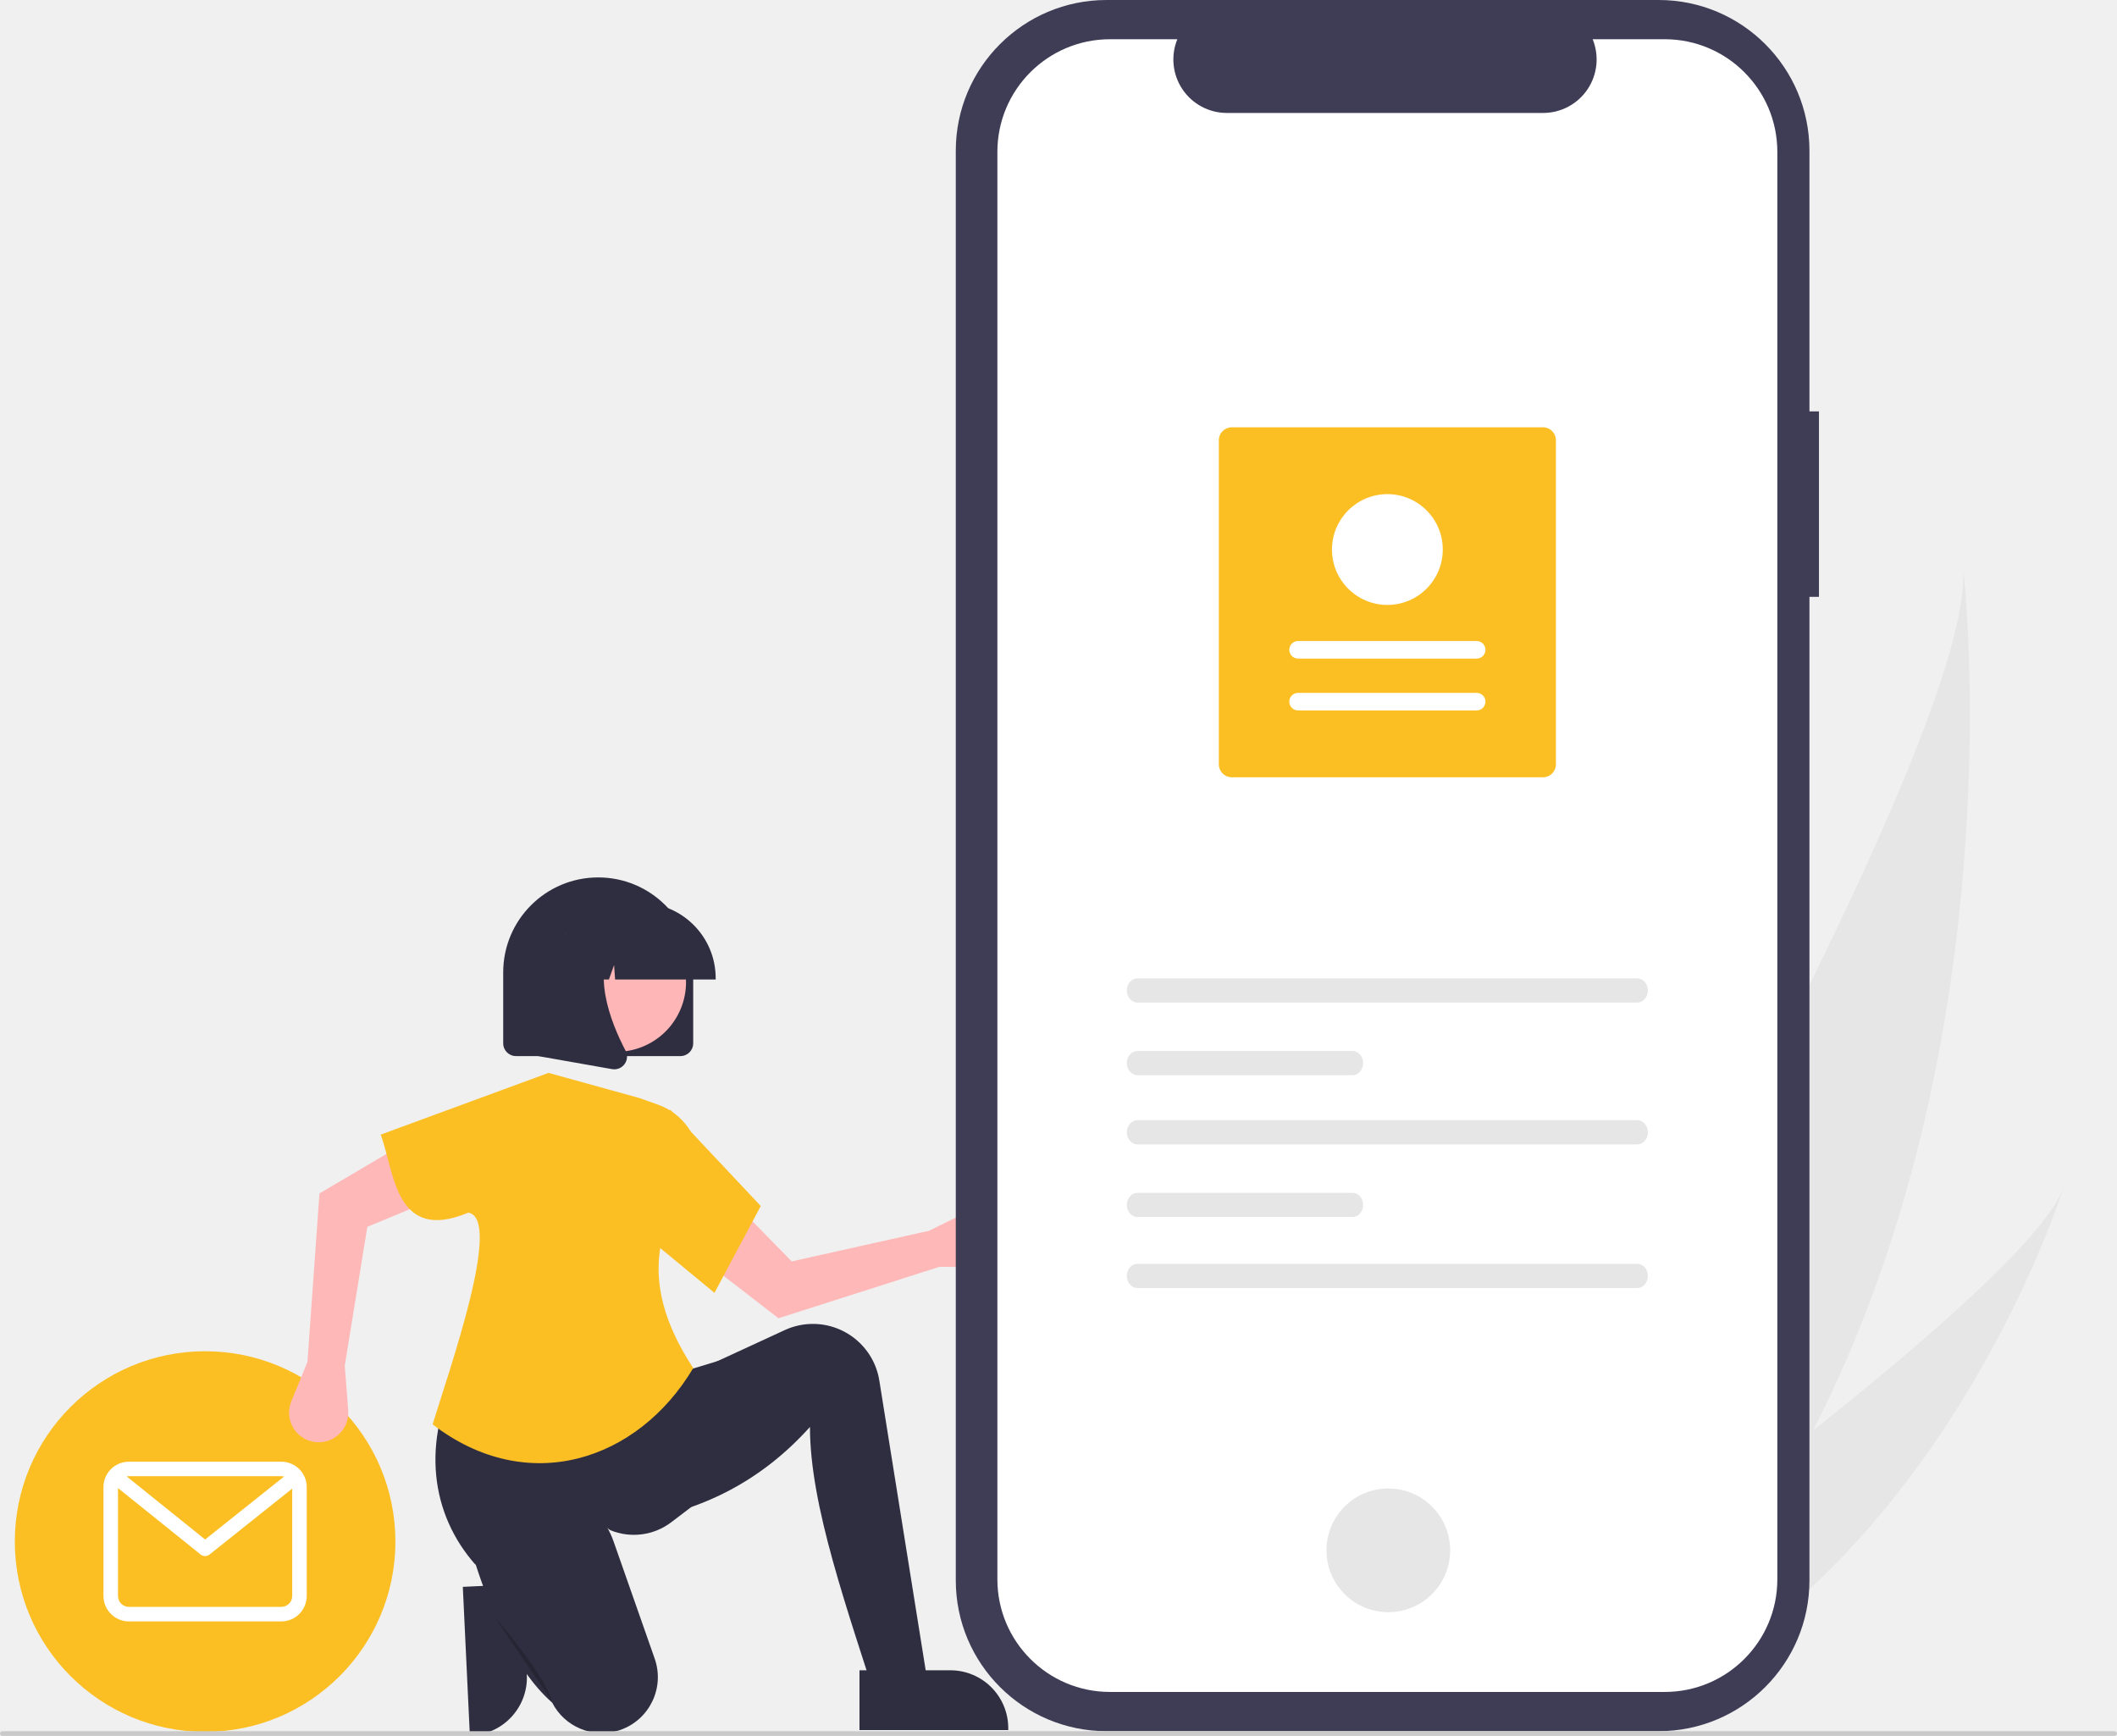
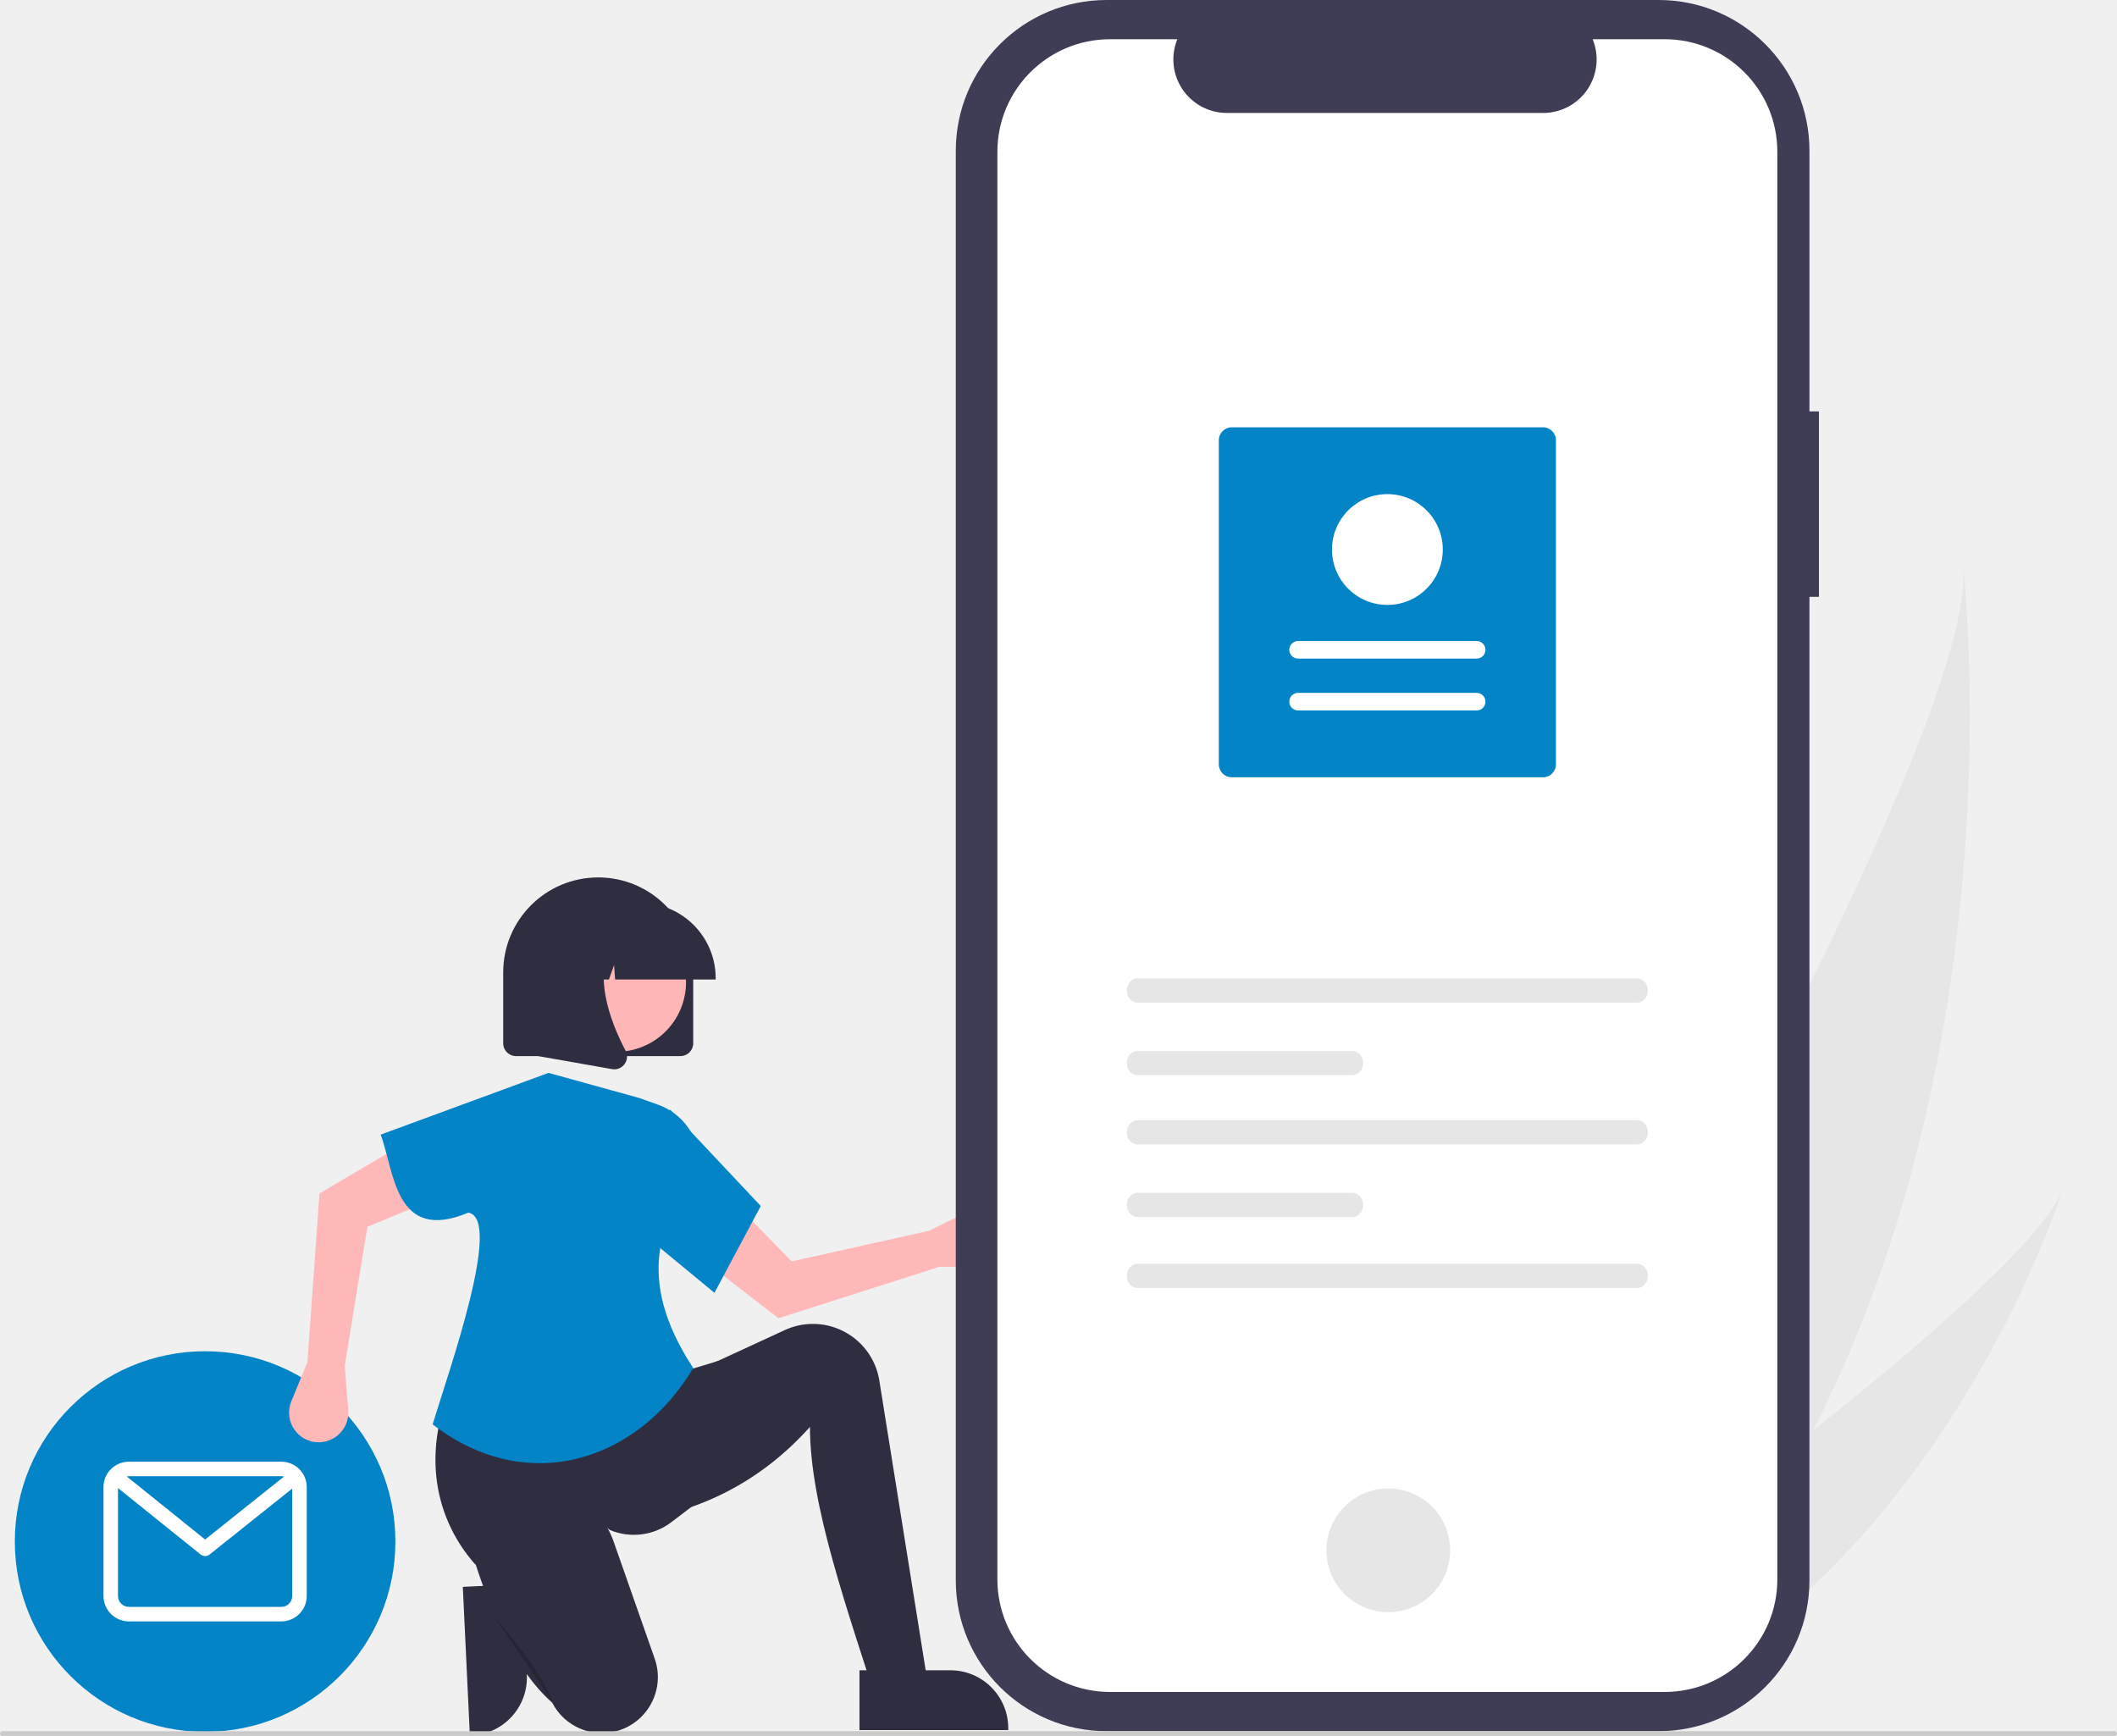
<svg xmlns="http://www.w3.org/2000/svg" data-name="Layer 1" width="890" height="729.787" viewBox="0 0 890 729.787">
  <path d="M374.677,751.016l1.81,38.157 0.0.002a24.345,24.345,0,0,1-23.164,25.469l-.79.037-2.964-62.474Z" transform="translate(-155 -85.10634)" fill="#2f2e41" />
  <path d="M917.171,686.534c-18.173,35.465-41.224,69.764-70.389,100.808-.648.701-1.302,1.384-1.962,2.079l-69.101-32.713c.423-.702.886-1.491,1.385-2.353,29.683-50.787,208.865-360.591,203.203-430.758C980.966,329.384,1002.205,520.765,917.171,686.534Z" transform="translate(-155 -85.10634)" fill="#e6e6e6" />
  <path d="M860.113,793.652c-.967.55-1.959,1.088-2.957,1.608l-51.838-24.541c.725-.514,1.569-1.122,2.539-1.806,15.881-11.403,63.105-45.613,109.314-82.38,49.658-39.511,98.152-81.964,105.354-102.228C1021.062,588.952,975.611,730.202,860.113,793.652Z" transform="translate(-155 -85.10634)" fill="#e6e6e6" />
-   <circle cx="86.23" cy="648.051" r="80" fill="#fbbf24" />
+   <circle cx="86.23" cy="648.051" r="80" fill="#0284c7" />
  <path d="M273.275,699.586H209.184a10.694,10.694,0,0,0-10.682,10.682v45.779a10.694,10.694,0,0,0,10.682,10.682h64.091A10.694,10.694,0,0,0,283.957,756.046v-45.779A10.694,10.694,0,0,0,273.275,699.586Zm0,6.104a4.559,4.559,0,0,1,1.134.148l-33.172,26.461-32.978-26.515a4.58,4.58,0,0,1,.925-.094Zm0,54.935H209.184a4.583,4.583,0,0,1-4.578-4.578V710.679l34.711,27.909a3.052,3.052,0,0,0,3.815.007l34.72-27.697v45.148A4.583,4.583,0,0,1,273.275,760.624Z" transform="translate(-155 -85.10634)" fill="#fff" />
  <path d="M549.968,617.658l17.9.147a12.454,12.454,0,0,0,12.398-14.43h0a12.454,12.454,0,0,0-17.807-9.191L545.579,602.513l-57.737,12.876-24.735-25.289-14.208,23.401,33.378,25.788Z" transform="translate(-155 -85.10634)" fill="#ffb8b8" />
  <path d="M546.613,802.596l-21.089,4.056c-14.405-45.408-30.013-88.411-30.012-121.67-20.386,22.689-45.667,35.669-75.436,39.746l3.245-50.29,24.334-12.978,37.243-17.189a28.281,28.281,0,0,1,10.365-2.564h0a28.281,28.281,0,0,1,29.412,23.773Z" transform="translate(-155 -85.10634)" fill="#2f2e41" />
  <path d="M445.627,718.644l-8.406,6.388a26.031,26.031,0,0,1-25.662,3.345h0C387.484,710.331,370.38,715.655,354.878,742.894c-18.594-20.985-23.182-51.295-6.587-82.651L440.355,662.27l18.656-5.678Z" transform="translate(-155 -85.10634)" fill="#2f2e41" />
  <path d="M414.967,812.623h0a23.507,23.507,0,0,1-27.82-11.721c-8.274-7.287-15.255-17.721-21.309-30.409a235.353,235.353,0,0,1-11.167-28.683c-4.19-12.94,2.816-27.077,15.855-30.948q.582-.173,1.177-.326c17.406-4.469,35.281,5.571,41.231,22.528l17.301,49.308a23.507,23.507,0,0,1-14.398,29.964Q415.404,812.488,414.967,812.623Z" transform="translate(-155 -85.10634)" fill="#2f2e41" />
  <path d="M362.891,764.878s20.278,22.712,24.334,35.69" transform="translate(-155 -85.10634)" opacity="0.2" style="isolation:isolate" />
  <path d="M284.244,657.693l-6.787,16.564a12.454,12.454,0,0,0,8.791,16.872h0a12.454,12.454,0,0,0,15.149-13.118l-1.462-18.767,9.496-58.388,32.669-13.57-16.448-21.885L289.309,586.811Z" transform="translate(-155 -85.10634)" fill="#ffb8b8" />
-   <path d="M446.438,660.242c-23.306,39.147-69.767,54.306-109.56,23.652,7-23,29.6-86.567,15-89-31,13-31.045-17.523-36.843-32.799l70.569-25.956,38.123,10.545,7.815,2.773a26.42,26.42,0,0,1,17.582,24.537C433.109,597.129,421.254,621.809,446.438,660.242Z" transform="translate(-155 -85.10634)" fill="#fbbf24" />
-   <path d="M455.361,628.608,427.377,605.491l9.328-53.94,38.123,40.557Z" transform="translate(-155 -85.10634)" fill="#fbbf24" />
-   <path id="bc7f4772-a479-43ba-84b6-0038831d0625-406" data-name="b82a9922-ead1-40af-af3b-f133b244cde7" d="M919.705,258.051h-4v-109.545a63.4,63.4,0,0,0-63.4-63.4h-232.087a63.4,63.4,0,0,0-63.4,63.4v600.974a63.4,63.4,0,0,0,63.4,63.4H852.303a63.4,63.4,0,0,0,63.4-63.4V336.027h4Z" transform="translate(-155 -85.10634)" fill="#3f3d56" />
-   <path id="e7549b14-e146-4c1f-8b4f-7638ef62aaf0-407" data-name="b2a7827b-2d2c-407d-93be-35e4c67116bc" d="M854.862,101.599h-30.295a22.495,22.495,0,0,1-20.828,30.994h-132.959a22.495,22.495,0,0,1-20.827-30.991h-28.3a47.348,47.348,0,0,0-47.348,47.348v600.089a47.348,47.348,0,0,0,47.348,47.348H854.854a47.348,47.348,0,0,0,47.348-47.348v-0h0V148.947a47.348,47.348,0,0,0-47.348-47.348h.009Z" transform="translate(-155 -85.10634)" fill="#fff" />
+   <path d="M446.438,660.242c-23.306,39.147-69.767,54.306-109.56,23.652,7-23,29.6-86.567,15-89-31,13-31.045-17.523-36.843-32.799l70.569-25.956,38.123,10.545,7.815,2.773a26.42,26.42,0,0,1,17.582,24.537C433.109,597.129,421.254,621.809,446.438,660.242Z" transform="translate(-155 -85.10634)" fill="#0284c7" />
+   <path d="M455.361,628.608,427.377,605.491l9.328-53.94,38.123,40.557Z" transform="translate(-155 -85.10634)" fill="#0284c7" />
+   <path id="bc7f4772-a479-43ba-84b6-0038831d0625-61" data-name="b82a9922-ead1-40af-af3b-f133b244cde7" d="M919.705,258.051h-4v-109.545a63.4,63.4,0,0,0-63.4-63.4h-232.087a63.4,63.4,0,0,0-63.4,63.4v600.974a63.4,63.4,0,0,0,63.4,63.4H852.303a63.4,63.4,0,0,0,63.4-63.4V336.027h4Z" transform="translate(-155 -85.10634)" fill="#3f3d56" />
+   <path id="e7549b14-e146-4c1f-8b4f-7638ef62aaf0-62" data-name="b2a7827b-2d2c-407d-93be-35e4c67116bc" d="M854.862,101.599h-30.295a22.495,22.495,0,0,1-20.828,30.994h-132.959a22.495,22.495,0,0,1-20.827-30.991h-28.3a47.348,47.348,0,0,0-47.348,47.348v600.089a47.348,47.348,0,0,0,47.348,47.348H854.854a47.348,47.348,0,0,0,47.348-47.348v-0h0V148.947a47.348,47.348,0,0,0-47.348-47.348h.009Z" transform="translate(-155 -85.10634)" fill="#fff" />
  <circle id="f4a12a6a-3235-4aa9-87a4-fdfa38e5097e" data-name="e6b07811-3d0f-4972-ba4c-46b0c6566e33" cx="583.658" cy="651.746" r="26" fill="#e6e6e6" />
  <path d="M633.182,496.405c-2.458,0-4.458,2.283-4.458,5.088s2,5.088,4.458,5.088H843.325c2.458,0,4.458-2.283,4.458-5.088s-2-5.088-4.458-5.088Z" transform="translate(-155 -85.10634)" fill="#e6e6e6" />
  <path d="M633.182,616.405c-2.458,0-4.458,2.283-4.458,5.088s2,5.088,4.458,5.088H843.325c2.458,0,4.458-2.283,4.458-5.088s-2-5.088-4.458-5.088Z" transform="translate(-155 -85.10634)" fill="#e6e6e6" />
  <path d="M633.182,526.932c-2.458,0-4.458,2.283-4.458,5.088s2,5.088,4.458,5.088h90.425c2.458,0,4.458-2.283,4.458-5.088s-2-5.088-4.458-5.088Z" transform="translate(-155 -85.10634)" fill="#e6e6e6" />
  <path d="M633.182,556.03c-2.458,0-4.458,2.283-4.458,5.088s2,5.088,4.458,5.088H843.325c2.458,0,4.458-2.283,4.458-5.088s-2-5.088-4.458-5.088Z" transform="translate(-155 -85.10634)" fill="#e6e6e6" />
  <path d="M633.182,586.558c-2.458,0-4.458,2.283-4.458,5.088s2,5.088,4.458,5.088h90.425c2.458,0,4.458-2.283,4.458-5.088s-2-5.088-4.458-5.088Z" transform="translate(-155 -85.10634)" fill="#e6e6e6" />
-   <path d="M672.853,264.733H803.667a5.457,5.457,0,0,1,5.451,5.451V406.421a5.457,5.457,0,0,1-5.451,5.451H672.853a5.457,5.457,0,0,1-5.451-5.451V270.184A5.457,5.457,0,0,1,672.853,264.733Z" transform="translate(-155 -85.10634)" fill="#fbbf24" />
+   <path d="M672.853,264.733H803.667a5.457,5.457,0,0,1,5.451,5.451V406.421a5.457,5.457,0,0,1-5.451,5.451H672.853a5.457,5.457,0,0,1-5.451-5.451V270.184A5.457,5.457,0,0,1,672.853,264.733Z" transform="translate(-155 -85.10634)" fill="#0284c7" />
  <path d="M775.793,383.777a3.7,3.7,0,1,0,.004-7.401H700.727a3.7,3.7,0,1,0-.004,7.401H775.793Z" transform="translate(-155 -85.10634)" fill="#fff" />
  <path d="M775.793,361.975a3.7,3.7,0,0,0,0-7.401H700.727a3.7,3.7,0,1,0-.004,7.401H775.793Z" transform="translate(-155 -85.10634)" fill="#fff" />
  <path d="M738.26,292.828a23.293,23.293,0,1,1-23.293,23.293v0A23.319,23.319,0,0,1,738.26,292.828Z" transform="translate(-155 -85.10634)" fill="#fff" />
  <path d="M441.064,529.077H371.914a5.371,5.371,0,0,1-5.365-5.365V493.906a39.94,39.94,0,1,1,79.88,0v29.806A5.371,5.371,0,0,1,441.064,529.077Z" transform="translate(-155 -85.10634)" fill="#2f2e41" />
  <circle cx="414.124" cy="497.999" r="29.283" transform="translate(-376.4859 537.3971) rotate(-61.33682)" fill="#ffb6b6" />
  <path d="M455.878,496.886H413.595l-.434-6.071-2.168,6.071h-6.511l-.859-12.032-4.297,12.032h-12.598V496.29a31.63,31.63,0,0,1,31.594-31.594h5.961A31.63,31.63,0,0,1,455.878,496.29Z" transform="translate(-155 -85.10634)" fill="#2f2e41" />
  <path d="M413.248,534.64a5.481,5.481,0,0,1-.949-.084l-30.962-5.463V477.923h34.083l-.844.984c-11.74,13.692-2.895,35.894,3.422,47.91a5.286,5.286,0,0,1-.42,5.612A5.344,5.344,0,0,1,413.248,534.64Z" transform="translate(-155 -85.10634)" fill="#2f2e41" />
  <path d="M516.333,787.282l38.2-.002h.002A24.345,24.345,0,0,1,578.878,811.624v.791l-62.544.002Z" transform="translate(-155 -85.10634)" fill="#2f2e41" />
  <path d="M1044,814.894H156a1,1,0,0,1,0-2h888a1,1,0,0,1,0,2Z" transform="translate(-155 -85.10634)" fill="#cacaca" />
</svg>
